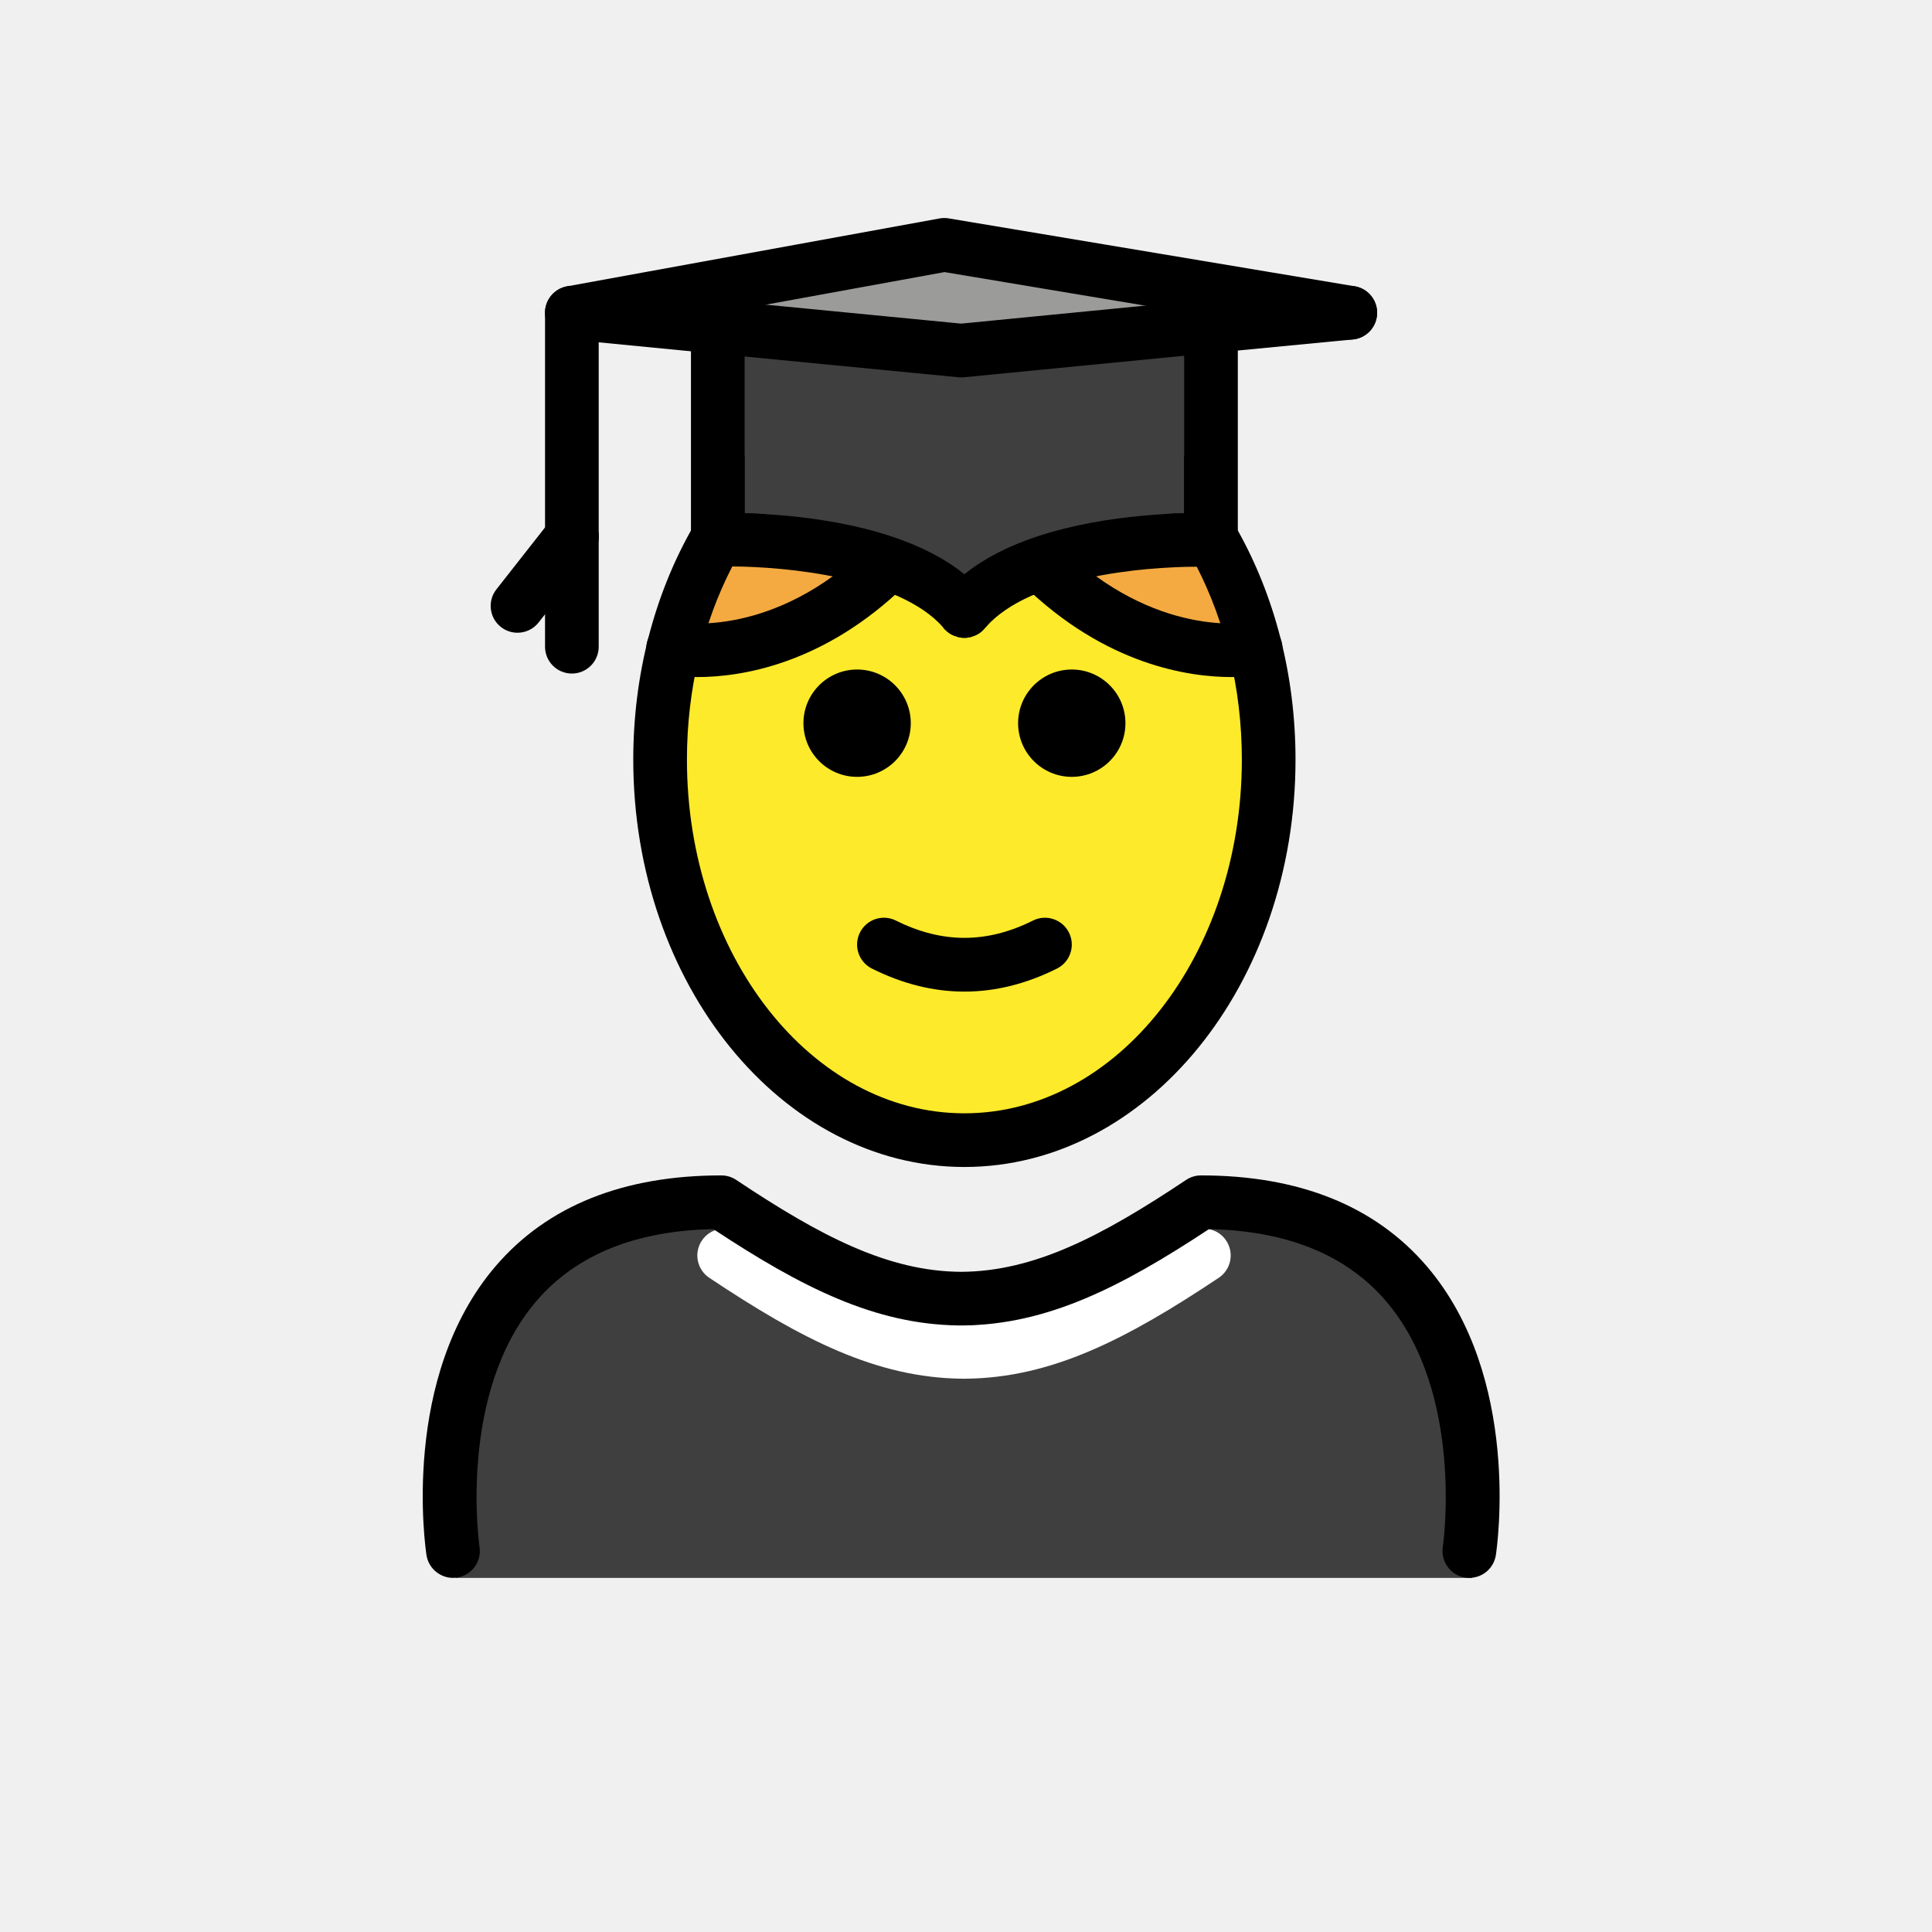
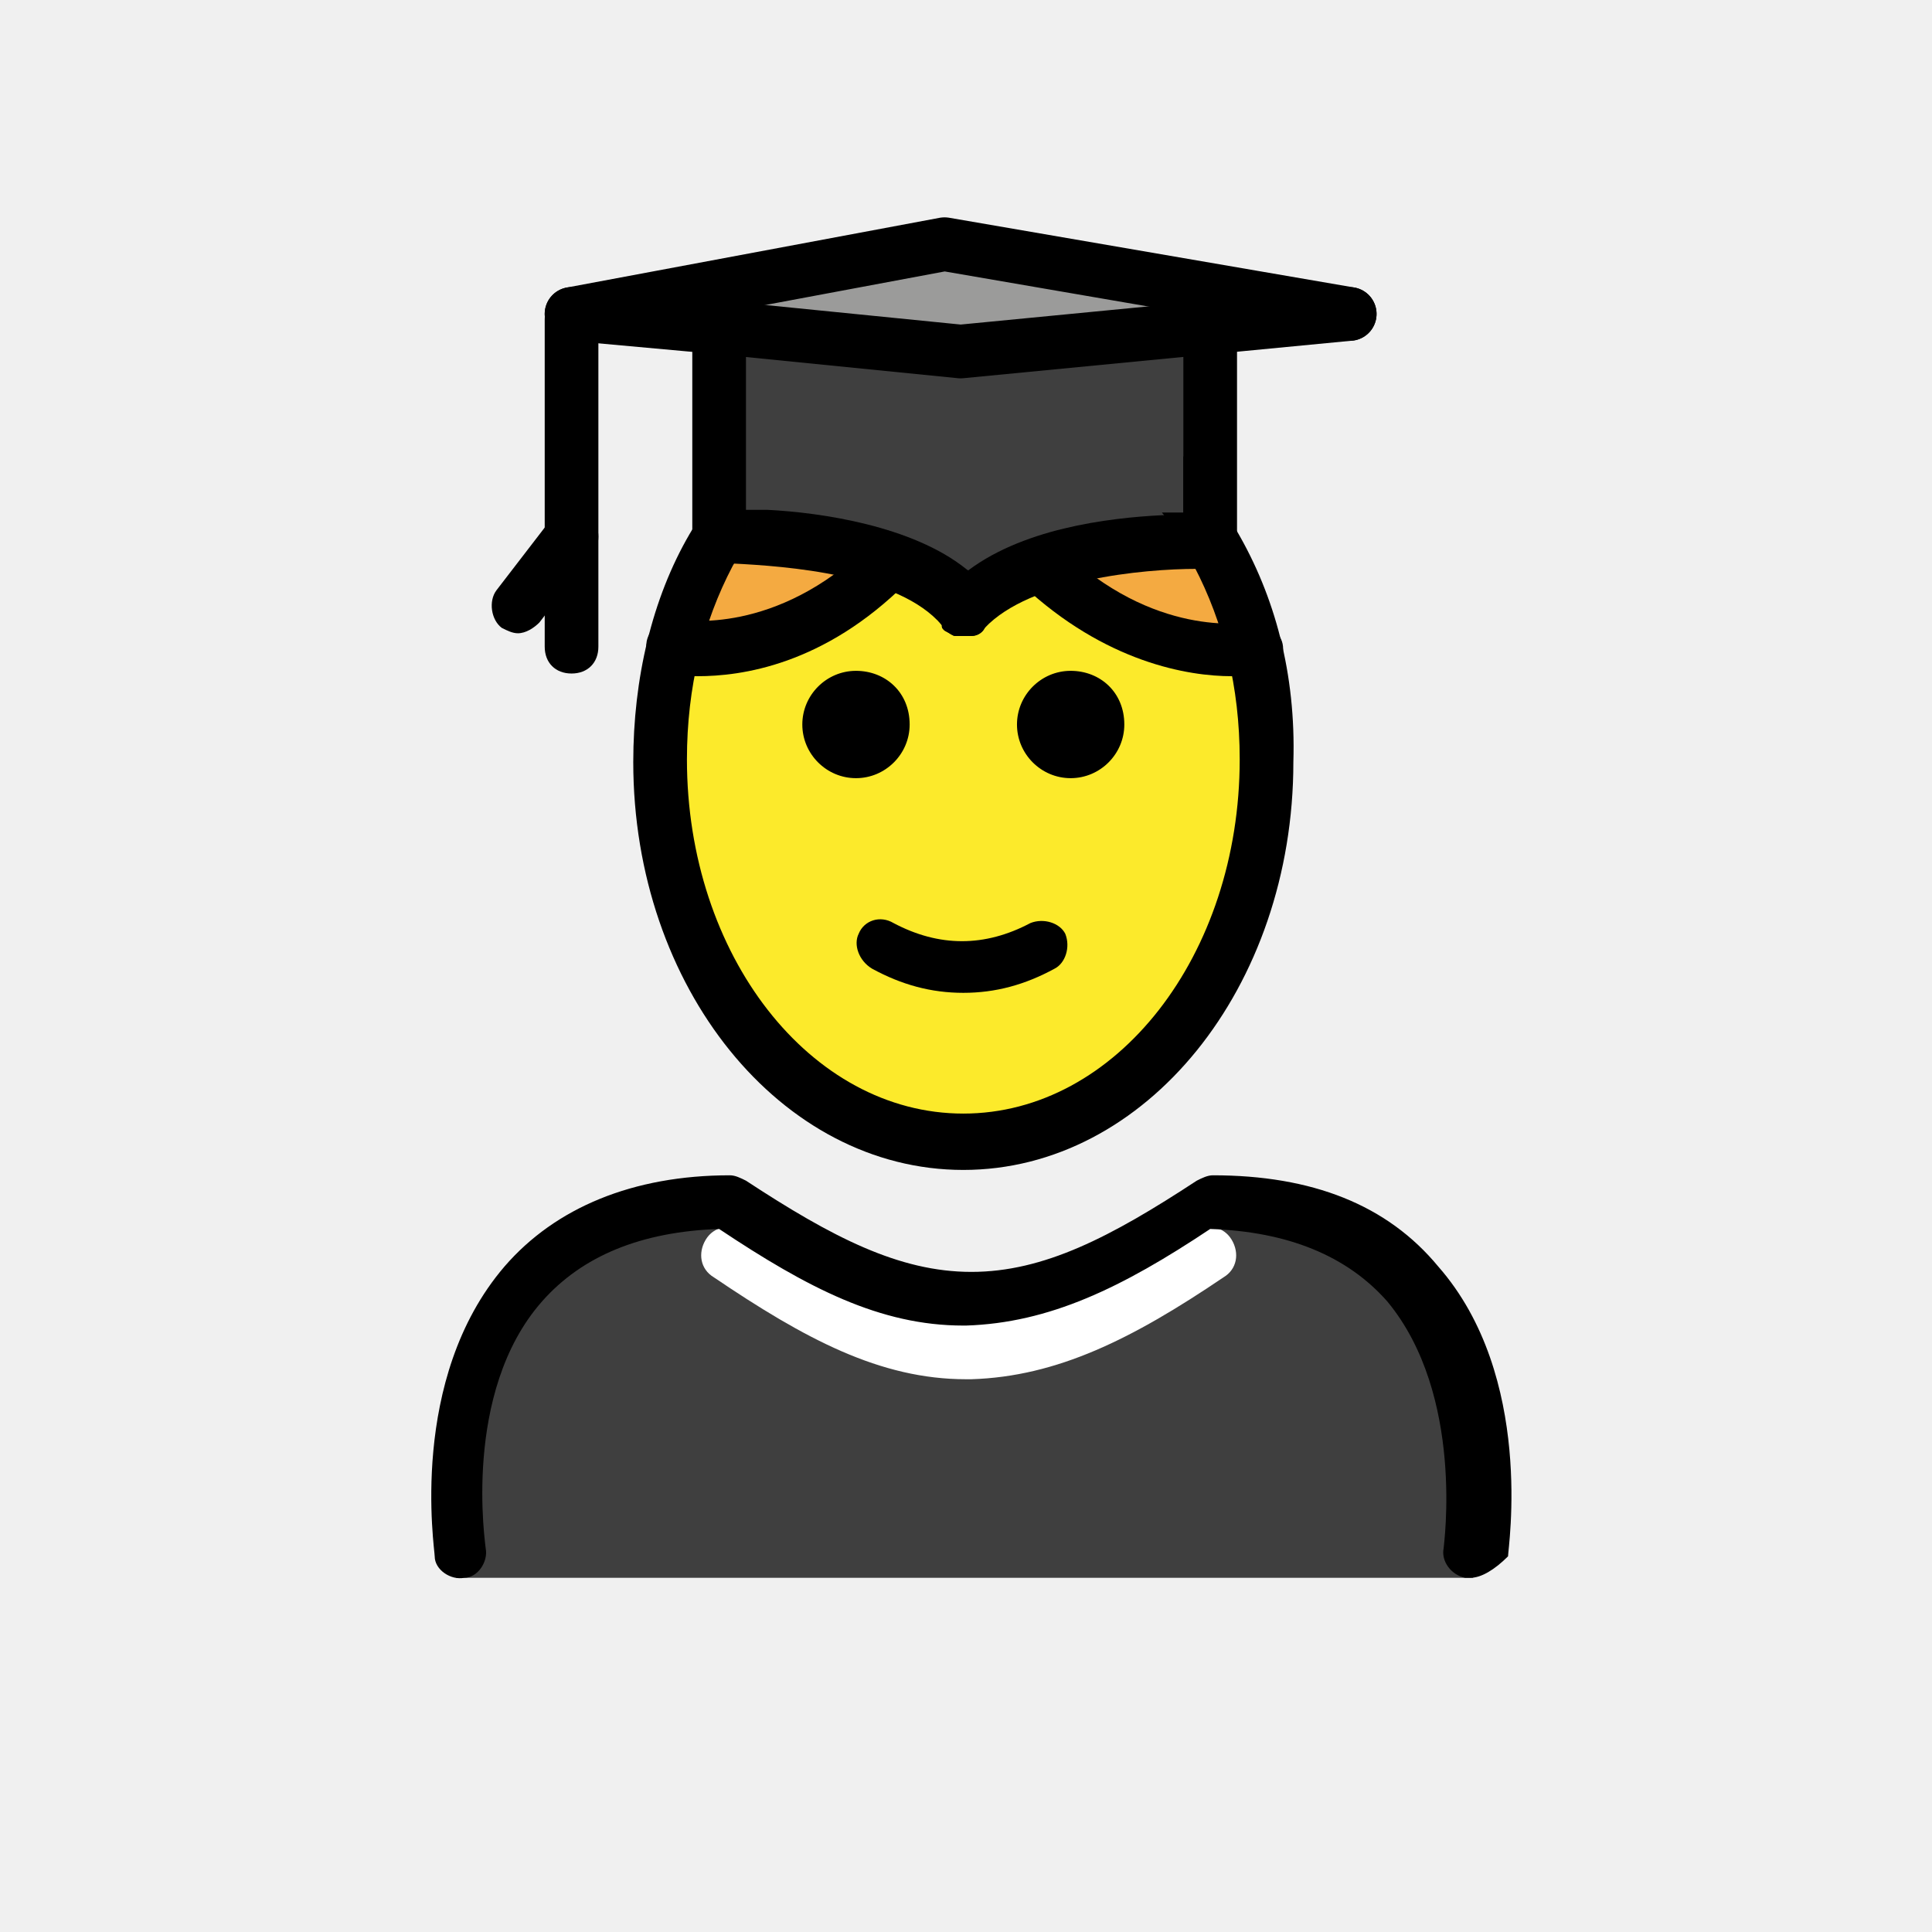
- <svg xmlns="http://www.w3.org/2000/svg" id="emoji" viewBox="0 0 72 72" version="1.1">
-   <g id="color">
-     <path fill="#3F3F3F" d="M54.862,58.804c0,0,2-14-10-14c-3.192,2.128-5.926,3.598-9,3.592h0.125 c-3.074,0.006-5.808-1.464-9-3.592c-12,0-10,14-10,14" />
-     <polygon fill="#9B9B9A" points="45.131,12.155 35.821,13.065 26.751,12.185 21.311,11.655 35.191,9.125 50.321,11.655" />
-     <path fill="#3F3F3F" d="M45.131,12.155v7.97c0,0-6.72-0.26-9.19,2.64c-2.47-2.9-9.19-2.64-9.19-2.64v-7.94l9.07,0.88 L45.131,12.155z" />
-     <path fill="#FFFFFF" d="M35.969,51.381c-0.008,0-0.014,0-0.021,0h-0.046c-0.012,0-0.027,0-0.041,0v-0.001 c-3.197-0.031-5.985-1.464-9.428-3.76c-0.46-0.307-0.584-0.928-0.277-1.387c0.306-0.46,0.925-0.583,1.387-0.277 c3.153,2.103,5.66,3.41,8.383,3.425c2.722-0.014,5.229-1.322,8.383-3.425c0.46-0.306,1.081-0.183,1.387,0.277 c0.307,0.46,0.183,1.08-0.277,1.387c-3.443,2.296-6.231,3.728-9.428,3.76v0.001 C35.982,51.381,35.976,51.381,35.969,51.381z" />
+ <svg xmlns="http://www.w3.org/2000/svg" viewBox="0 0 72 72" version="1.1">
+   <g>
+     <path fill="#3F3F3F" d="M54.9 58.8c0 0 2-14-10-14c-3.2 2.1-5.9 3.6-9 3.6h.1c-3.1 0-5.8-1.5-9-3.6c-12 0-10 14-10 14" />
+     <polygon fill="#9B9B9A" points="45.1 12.2 35.8 13.1 26.8 12.2 21.3 11.7 35.2 9.1 50.3 11.7" />
+     <path fill="#3F3F3F" d="M45.1 12.2v8c0 0-6.7-.3-9.2 2.6c-2.5-2.9-9.2-2.6-9.2-2.6v-7.9l9.1.9L45.1 12.2z" />
+     <path fill="#FFFFFF" d="M36 51.4c0 0 0 0 0 0h0c0 0 0 0 0 0v0c-3.2 0-6-1.5-9.4-3.8c-.5-.3-.6-.9-.3-1.4c.3-.5.9-.6 1.4-.3c3.2 2.1 5.7 3.4 8.4 3.4c2.7 0 5.2-1.3 8.4-3.4c.5-.3 1.1-.2 1.4.3c.3.5.2 1.1-.3 1.4c-3.4 2.3-6.2 3.7-9.4 3.8v0C36 51.4 36 51.4 36 51.4z" />
  </g>
-   <g id="hair">
-     <path fill="#F4AA41" d="M26.578,20.098c-0.688,1.207-1.228,2.554-1.588,4l-0.028,0.069 c0,0,3.981,0.784,7.961-3.079l0.035-0.102c-2.869-0.997-6.333-0.861-6.333-0.861" />
-     <path fill="#F4AA41" d="M45.012,20.125c0,0-3.408-0.201-6.325,0.904l0.028,0.058c3.981,3.863,7.961,3.079,7.961,3.079 l-0.01,0.003c-0.36-1.474-0.906-2.845-1.605-4.072" />
+   <g>
+     <path fill="#F4AA41" d="M26.6 20.1c-.7 1.2-1.2 2.6-1.6 4l0 .1c0 0 4 .8 8-3.1l0-.1c-2.9-1-6.3-.9-6.3-.9" />
+     <path fill="#F4AA41" d="M45 20.1c0 0-3.4-.2-6.3.9l0 .1c4 3.9 8 3.1 8 3.1l0 0c-.4-1.5-.9-2.8-1.6-4.1" />
  </g>
-   <g id="skin">
-     <path fill="#FCEA2B" d="M46.541,24.187c-0.704,0.094-4.261,0.362-7.827-3.099l-0.028-0.058 c0.007-0.003,0.015-0.005,0.022-0.008c-1.091,0.391-2.09,0.947-2.768,1.744 c-2.07-2.43-7.104-2.64-8.687-2.645c1.127,0.011,3.578,0.127,5.705,0.866l-0.035,0.102 c-3.566,3.461-7.122,3.192-7.827,3.099c-0.398,1.44-0.616,2.983-0.616,4.593c0,7.828,5.077,14.173,11.339,14.173 c6.262,0,11.339-6.346,11.339-14.173C47.158,27.17,46.939,25.627,46.541,24.187z" />
+   <g>
+     <path fill="#FCEA2B" d="M46.5 24.2c-.7.1-4.3.4-7.8-3.1l0-.1c0 0 0 0 0 0c-1.1.4-2.1.9-2.8 1.7c-2.1-2.4-7.1-2.6-8.7-2.6c1.1 0 3.6.1 5.7.9l0 .1c-3.6 3.5-7.1 3.2-7.8 3.1c-.4 1.4-.6 3-.6 4.6c0 7.8 5.1 14.2 11.3 14.2c6.3 0 11.3-6.3 11.3-14.2C47.2 27.2 46.9 25.6 46.5 24.2z" />
  </g>
-   <g id="skin-shadow" />
-   <g id="line">
-     <path d="M41.942,26.951c0,1.105-0.896,2-2,2s-2-0.895-2-2c0-1.103,0.896-2,2-2S41.942,25.848,41.942,26.951" />
-     <path d="M33.942,26.951c0,1.105-0.896,2-2,2s-2-0.895-2-2c0-1.103,0.896-2,2-2S33.942,25.848,33.942,26.951" />
-     <path d="M35.941,36.954c-1.152,0-2.304-0.286-3.447-0.858C32,35.849,31.8,35.248,32.047,34.754 c0.247-0.494,0.846-0.694,1.342-0.447c1.718,0.859,3.388,0.859,5.106,0c0.495-0.247,1.095-0.046,1.342,0.447 c0.247,0.494,0.047,1.095-0.447,1.342C38.245,36.668,37.093,36.954,35.941,36.954z" />
-     <path d="M46.13,19.77c-0.57-1.03-1.24-1.97-2-2.79v2.15c-0.22,0-0.48,0.01-0.76,0.03c0.46,0.6,0.87,1.26,1.23,1.96 c1.06,2.07,1.68,4.54,1.68,7.19c0,7.27-4.64,13.18-10.34,13.18s-10.34-5.91-10.34-13.18c0-2.66,0.62-5.13,1.69-7.2 c0.36-0.7,0.77-1.35,1.22-1.95c-0.28-0.02-0.54-0.03-0.76-0.03v-2.15c-0.75,0.82-1.43,1.76-2,2.79c-1.36,2.43-2.15,5.37-2.15,8.54 c0,8.37,5.54,15.18,12.34,15.18c6.81,0,12.34-6.81,12.34-15.18C48.28,25.14,47.49,22.2,46.13,19.77z" />
-     <polyline fill="none" stroke="#000000" stroke-linecap="round" stroke-linejoin="round" stroke-miterlimit="10" stroke-width="2" points="21.311,11.655 26.751,12.185 35.821,13.065 45.131,12.155 50.321,11.655" />
-     <path d="M36.74,23.37c-0.02,0.01-0.03,0.03-0.04,0.04c-0.13,0.16-0.29,0.26-0.47,0.31c-0.04,0.02-0.08,0.03-0.12,0.03 c-0.06,0.02-0.11,0.02-0.17,0.02s-0.12,0-0.17-0.02c-0.04,0-0.08-0.01-0.12-0.03c-0.13-0.03-0.25-0.1-0.36-0.19 c-0.06-0.05-0.11-0.1-0.15-0.16c-1.65-1.86-5.85-2.25-7.85-2.26c-0.19,0-0.36,0.01-0.5,0.01c-0.27,0.01-0.54-0.08-0.73-0.27 c-0.2-0.19-0.31-0.45-0.31-0.72v-8.47c0-0.56,0.45-1,1-1s1,0.44,1,1v7.47c0.22,0,0.48,0.01,0.76,0.03 c2.04,0.12,5.36,0.57,7.43,2.24c0.28,0.21,0.53,0.45,0.76,0.72C37.01,22.48,37.02,23,36.74,23.37z" />
-     <path d="M46.13,11.66v8.47c0,0.27-0.11,0.53-0.3,0.72c-0.2,0.18-0.44,0.28-0.74,0.28c-0.14-0.01-0.31-0.01-0.49-0.01 c-2.01,0-6.22,0.38-7.86,2.25c-0.02,0.01-0.03,0.03-0.04,0.04c-0.13,0.16-0.29,0.26-0.47,0.31c-0.04,0.02-0.08,0.03-0.12,0.03 c-0.06,0.02-0.11,0.02-0.17,0.02s-0.12,0-0.17-0.02c-0.04,0-0.08-0.01-0.12-0.03c-0.13-0.03-0.25-0.1-0.36-0.19 c-0.06-0.05-0.11-0.1-0.15-0.16c-0.28-0.37-0.27-0.89,0.04-1.25c0.23-0.27,0.48-0.51,0.76-0.72c2.07-1.67,5.39-2.12,7.43-2.24 c0.28-0.02,0.54-0.03,0.76-0.03v-7.47c0-0.56,0.45-1,1-1S46.13,11.1,46.13,11.66z" />
-     <polyline fill="none" stroke="#000000" stroke-linecap="round" stroke-linejoin="round" stroke-miterlimit="10" stroke-width="2" points="50.321,11.655 35.191,9.125 21.311,11.655" />
-     <path d="M21.312,21c-0.553,0-1-0.448-1-1v-8.121c0-0.552,0.447-1,1-1s1,0.448,1,1v8.121 C22.312,20.553,21.865,21,21.312,21z" />
-     <path d="M19.285,23.58c-0.216,0-0.434-0.07-0.617-0.213c-0.434-0.341-0.51-0.97-0.168-1.404l2.026-2.58 c0.341-0.434,0.968-0.51,1.404-0.169c0.434,0.341,0.51,0.97,0.168,1.404l-2.026,2.58 C19.875,23.449,19.582,23.58,19.285,23.58z" />
-     <path d="M21.312,25.101c-0.553,0-1-0.448-1-1v-4.101c0-0.552,0.447-1,1-1s1,0.448,1,1v4.101 C22.312,24.653,21.865,25.101,21.312,25.101z" />
-     <path d="M45.894,25.232c-1.594,0-4.688-0.451-7.753-3.427c-0.397-0.385-0.406-1.018-0.021-1.414 c0.386-0.397,1.018-0.405,1.414-0.021c3.522,3.418,6.936,2.842,7.078,2.814c0.54-0.097,1.063,0.257,1.165,0.796 c0.102,0.54-0.246,1.061-0.785,1.167C46.938,25.159,46.538,25.232,45.894,25.232z" />
-     <path d="M25.989,25.232c-0.645,0-1.045-0.074-1.098-0.085c-0.542-0.106-0.894-0.632-0.788-1.174 c0.106-0.54,0.629-0.891,1.169-0.789c0.161,0.031,3.566,0.595,7.077-2.814c0.397-0.384,1.028-0.375,1.414,0.021 c0.385,0.396,0.375,1.029-0.021,1.414C30.677,24.781,27.583,25.232,25.989,25.232z" />
-     <path d="M54.759,58.803c-0.051,0-0.102-0.003-0.152-0.011c-0.546-0.084-0.921-0.594-0.838-1.139 c0.009-0.058,0.827-5.741-2.129-9.178c-1.476-1.715-3.689-2.612-6.586-2.669c-3.31,2.186-6.028,3.546-9.126,3.589 c-0.021,0.001-0.043,0.001-0.064,0.001c-0.008,0-0.014,0-0.021,0h-0.045c-0.015,0-0.027,0-0.042,0 c-0.015,0-0.029,0-0.044-0.001c-3.1-0.043-5.816-1.403-9.126-3.589c-2.897,0.057-5.11,0.954-6.586,2.669 c-2.956,3.437-2.138,9.12-2.129,9.178c0.083,0.545-0.292,1.055-0.838,1.139c-0.535,0.084-1.055-0.29-1.139-0.836 c-0.041-0.27-0.973-6.633,2.581-10.775c1.923-2.241,4.751-3.377,8.407-3.377c0.197,0,0.391,0.059,0.555,0.168 c3.153,2.103,5.66,3.41,8.383,3.425c2.722-0.014,5.229-1.322,8.383-3.425c0.164-0.109,0.357-0.168,0.555-0.168 c3.656,0,6.484,1.136,8.407,3.377c3.554,4.143,2.622,10.506,2.581,10.775C55.669,58.45,55.243,58.803,54.759,58.803 z" />
+   <g />
+   <g>
+     <path d="M41.9 27c0 1.1-.9 2-2 2s-2-.9-2-2c0-1.1.9-2 2-2S41.9 25.8 41.9 27" />
+     <path d="M33.9 27c0 1.1-.9 2-2 2s-2-.9-2-2c0-1.1.9-2 2-2S33.9 25.8 33.9 27" />
+     <path d="M35.9 37c-1.2 0-2.3-.3-3.4-.9C32 35.8 31.8 35.2 32 34.8c.2-.5.8-.7 1.3-.4c1.7.9 3.4.9 5.1 0c.5-.2 1.1 0 1.3.4c.2.5 0 1.1-.4 1.3C38.2 36.7 37.1 37 35.9 37z" />
+     <path d="M46.1 19.8c-.6-1-1.2-2-2-2.8v2.1c-.2 0-.5 0-.8 0c.5.6.9 1.3 1.2 2c1.1 2.1 1.7 4.5 1.7 7.2c0 7.3-4.6 13.2-10.3 13.2s-10.3-5.9-10.3-13.2c0-2.7.6-5.1 1.7-7.2c.4-.7.8-1.4 1.2-1.9c-.3 0-.5 0-.8 0v-2.1c-.8.8-1.4 1.8-2 2.8c-1.4 2.4-2.1 5.4-2.1 8.5c0 8.4 5.5 15.2 12.3 15.2c6.8 0 12.3-6.8 12.3-15.2C48.3 25.1 47.5 22.2 46.1 19.8z" />
+     <polyline fill="none" stroke="#000000" stroke-linecap="round" stroke-linejoin="round" stroke-miterlimit="10" stroke-width="2" points="21.3 11.7 26.8 12.2 35.8 13.1 45.1 12.2 50.3 11.7" />
+     <path d="M36.7 23.4c0 0 0 0 0 0c-.1.2-.3.3-.5.3c0 0-.1 0-.1 0c-.1 0-.1 0-.2 0s-.1 0-.2 0c0 0-.1 0-.1 0c-.1 0-.2-.1-.4-.2c-.1-.1-.1-.1-.1-.2c-1.6-1.9-5.8-2.2-7.8-2.3c-.2 0-.4 0-.5 0c-.3 0-.5-.1-.7-.3c-.2-.2-.3-.5-.3-.7v-8.5c0-.6.5-1 1-1s1 .4 1 1v7.5c.2 0 .5 0 .8 0c2 .1 5.4.6 7.4 2.2c.3.2.5.5.8.7C37 22.5 37 23 36.7 23.4z" />
+     <path d="M46.1 11.7v8.5c0 .3-.1.5-.3.7c-.2.2-.4.3-.7.3c-.1 0-.3 0-.5 0c-2 0-6.2.4-7.9 2.2c0 0 0 0 0 0c-.1.2-.3.3-.5.3c0 0-.1 0-.1 0c-.1 0-.1 0-.2 0s-.1 0-.2 0c0 0-.1 0-.1 0c-.1 0-.2-.1-.4-.2c-.1-.1-.1-.1-.1-.2c-.3-.4-.3-.9 0-1.2c.2-.3.5-.5.8-.7c2.1-1.7 5.4-2.1 7.4-2.2c.3 0 .5 0 .8 0v-7.5c0-.6.5-1 1-1S46.1 11.1 46.1 11.7z" />
+     <polyline fill="none" stroke="#000000" stroke-linecap="round" stroke-linejoin="round" stroke-miterlimit="10" stroke-width="2" points="50.3 11.7 35.2 9.1 21.3 11.7" />
+     <path d="M21.3 21c-.6 0-1-.4-1-1v-8.1c0-.6.4-1 1-1s1 .4 1 1v8.1C22.3 20.6 21.9 21 21.3 21z" />
+     <path d="M19.3 23.6c-.2 0-.4-.1-.6-.2c-.4-.3-.5-1-.2-1.4l2-2.6c.3-.4 1-.5 1.4-.2c.4.3.5 1 .2 1.4l-2 2.6C19.9 23.4 19.6 23.6 19.3 23.6z" />
+     <path d="M21.3 25.1c-.6 0-1-.4-1-1v-4.1c0-.6.4-1 1-1s1 .4 1 1v4.1C22.3 24.7 21.9 25.1 21.3 25.1z" />
+     <path d="M45.9 25.2c-1.6 0-4.7-.5-7.8-3.4c-.4-.4-.4-1 0-1.4c.4-.4 1-.4 1.4 0c3.5 3.4 6.9 2.8 7.1 2.8c.5-.1 1.1.3 1.2.8c.1.5-.2 1.1-.8 1.2C46.9 25.2 46.5 25.2 45.9 25.2z" />
+     <path d="M26 25.2c-.6 0-1-.1-1.1-.1c-.5-.1-.9-.6-.8-1.2c.1-.5.6-.9 1.2-.8c.2 0 3.6.6 7.1-2.8c.4-.4 1-.4 1.4 0c.4.4.4 1 0 1.4C30.7 24.8 27.6 25.2 26 25.2z" />
+     <path d="M54.8 58.8c-.1 0-.1 0-.2 0c-.5-.1-.9-.6-.8-1.1c0-.1.8-5.7-2.1-9.2c-1.5-1.7-3.7-2.6-6.6-2.7c-3.3 2.2-6 3.5-9.1 3.6c0 0 0 0-.1 0c0 0 0 0 0 0h0c0 0 0 0 0 0c0 0 0 0 0 0c-3.1 0-5.8-1.4-9.1-3.6c-2.9.1-5.1 1-6.6 2.7c-3 3.4-2.1 9.1-2.1 9.2c.1.5-.3 1.1-.8 1.1c-.5.1-1.1-.3-1.1-.8c0-.3-1-6.6 2.6-10.8c1.9-2.2 4.8-3.4 8.4-3.4c.2 0 .4.1.6.2c3.2 2.1 5.7 3.4 8.4 3.4c2.7 0 5.2-1.3 8.4-3.4c.2-.1.4-.2.6-.2c3.7 0 6.5 1.1 8.4 3.4c3.6 4.1 2.6 10.5 2.6 10.8C55.7 58.5 55.2 58.8 54.8 58.8z" />
  </g>
</svg>
